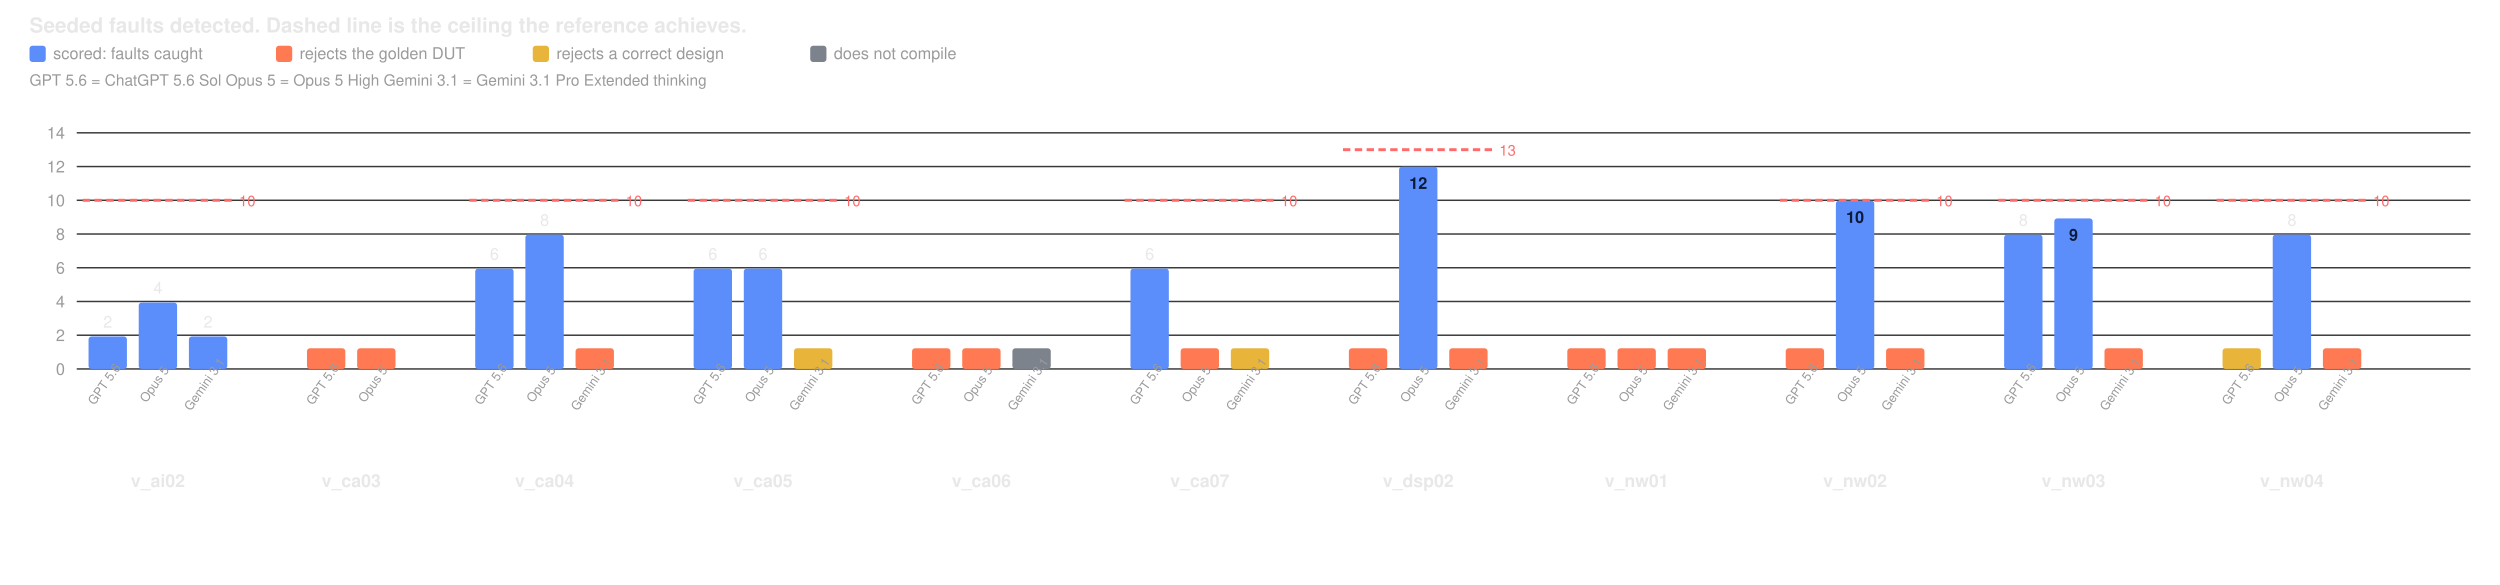
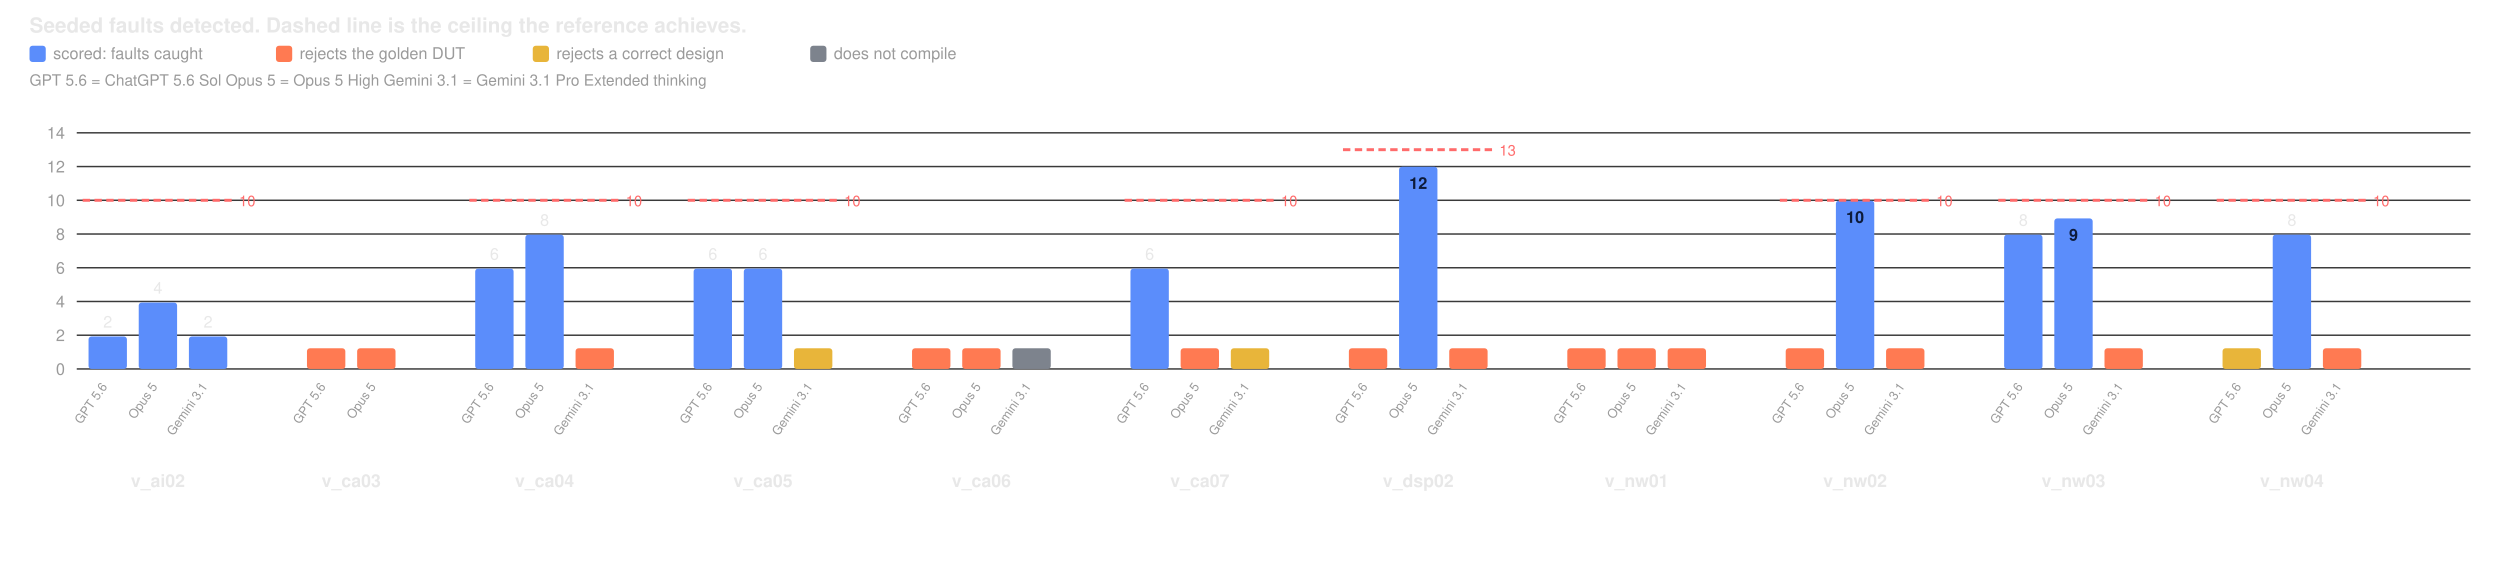
<svg xmlns="http://www.w3.org/2000/svg" viewBox="0 0 1694 396" font-family="-apple-system,BlinkMacSystemFont,Segoe UI,Helvetica,Arial,sans-serif">
  <rect width="1694" height="396" fill="none" />
  <line x1="52" y1="250.0" x2="1674" y2="250.0" stroke="#3a3a3a" stroke-width="1" />
  <text x="44" y="254.0" fill="#9a9a9a" font-size="11" text-anchor="end">0</text>
  <line x1="52" y1="227.143" x2="1674" y2="227.143" stroke="#3a3a3a" stroke-width="1" />
  <text x="44" y="231.143" fill="#9a9a9a" font-size="11" text-anchor="end">2</text>
  <line x1="52" y1="204.286" x2="1674" y2="204.286" stroke="#3a3a3a" stroke-width="1" />
  <text x="44" y="208.286" fill="#9a9a9a" font-size="11" text-anchor="end">4</text>
  <line x1="52" y1="181.429" x2="1674" y2="181.429" stroke="#3a3a3a" stroke-width="1" />
  <text x="44" y="185.429" fill="#9a9a9a" font-size="11" text-anchor="end">6</text>
  <line x1="52" y1="158.571" x2="1674" y2="158.571" stroke="#3a3a3a" stroke-width="1" />
  <text x="44" y="162.571" fill="#9a9a9a" font-size="11" text-anchor="end">8</text>
  <line x1="52" y1="135.714" x2="1674" y2="135.714" stroke="#3a3a3a" stroke-width="1" />
  <text x="44" y="139.714" fill="#9a9a9a" font-size="11" text-anchor="end">10</text>
  <line x1="52" y1="112.857" x2="1674" y2="112.857" stroke="#3a3a3a" stroke-width="1" />
  <text x="44" y="116.857" fill="#9a9a9a" font-size="11" text-anchor="end">12</text>
  <line x1="52" y1="90.0" x2="1674" y2="90.0" stroke="#3a3a3a" stroke-width="1" />
  <text x="44" y="94.0" fill="#9a9a9a" font-size="11" text-anchor="end">14</text>
  <rect x="60" y="228" width="26" height="22" rx="2" fill="#5b8dfb" />
  <text x="73.0" y="222" fill="#e8e8e8" font-size="11" text-anchor="middle">2</text>
-   <text x="73.0" y="262" fill="#9a9a9a" font-size="8.5" text-anchor="middle" transform="rotate(-55 73.0 262)">GPT 5.6</text>
+   <text x="73.0" y="262" fill="#9a9a9a" font-size="8.5" text-anchor="end" transform="rotate(-55 73.0 262)">GPT 5.6</text>
  <rect x="94" y="205" width="26" height="45" rx="2" fill="#5b8dfb" />
  <text x="107.0" y="199" fill="#e8e8e8" font-size="11" text-anchor="middle">4</text>
-   <text x="107.0" y="262" fill="#9a9a9a" font-size="8.5" text-anchor="middle" transform="rotate(-55 107.0 262)">Opus 5</text>
+   <text x="107.0" y="262" fill="#9a9a9a" font-size="8.5" text-anchor="end" transform="rotate(-55 107.0 262)">Opus 5</text>
  <rect x="128" y="228" width="26" height="22" rx="2" fill="#5b8dfb" />
  <text x="141.0" y="222" fill="#e8e8e8" font-size="11" text-anchor="middle">2</text>
-   <text x="141.0" y="262" fill="#9a9a9a" font-size="8.5" text-anchor="middle" transform="rotate(-55 141.0 262)">Gemini 3.1</text>
+   <text x="141.0" y="262" fill="#9a9a9a" font-size="8.5" text-anchor="end" transform="rotate(-55 141.0 262)">Gemini 3.1</text>
  <line x1="56" y1="135.714" x2="158" y2="135.714" stroke="#ff6b6b" stroke-width="2" stroke-dasharray="5,3" />
  <text x="162" y="139.714" fill="#ff6b6b" font-size="10">10</text>
  <text x="107.0" y="330" fill="#e8e8e8" font-size="12" font-weight="600" text-anchor="middle">v_ai02</text>
  <rect x="208" y="236" width="26" height="14" rx="2" fill="#ff7a52" />
-   <text x="221.0" y="262" fill="#9a9a9a" font-size="8.5" text-anchor="middle" transform="rotate(-55 221.0 262)">GPT 5.6</text>
+   <text x="221.0" y="262" fill="#9a9a9a" font-size="8.5" text-anchor="end" transform="rotate(-55 221.0 262)">GPT 5.6</text>
  <rect x="242" y="236" width="26" height="14" rx="2" fill="#ff7a52" />
-   <text x="255.0" y="262" fill="#9a9a9a" font-size="8.5" text-anchor="middle" transform="rotate(-55 255.0 262)">Opus 5</text>
+   <text x="255.0" y="262" fill="#9a9a9a" font-size="8.5" text-anchor="end" transform="rotate(-55 255.0 262)">Opus 5</text>
  <text x="238.0" y="330" fill="#e8e8e8" font-size="12" font-weight="600" text-anchor="middle">v_ca03</text>
  <rect x="322" y="182" width="26" height="68" rx="2" fill="#5b8dfb" />
  <text x="335.0" y="176" fill="#e8e8e8" font-size="11" text-anchor="middle">6</text>
-   <text x="335.0" y="262" fill="#9a9a9a" font-size="8.5" text-anchor="middle" transform="rotate(-55 335.0 262)">GPT 5.6</text>
+   <text x="335.0" y="262" fill="#9a9a9a" font-size="8.5" text-anchor="end" transform="rotate(-55 335.0 262)">GPT 5.6</text>
  <rect x="356" y="159" width="26" height="91" rx="2" fill="#5b8dfb" />
  <text x="369.0" y="153" fill="#e8e8e8" font-size="11" text-anchor="middle">8</text>
-   <text x="369.0" y="262" fill="#9a9a9a" font-size="8.5" text-anchor="middle" transform="rotate(-55 369.0 262)">Opus 5</text>
+   <text x="369.0" y="262" fill="#9a9a9a" font-size="8.5" text-anchor="end" transform="rotate(-55 369.0 262)">Opus 5</text>
  <rect x="390" y="236" width="26" height="14" rx="2" fill="#ff7a52" />
-   <text x="403.0" y="262" fill="#9a9a9a" font-size="8.5" text-anchor="middle" transform="rotate(-55 403.0 262)">Gemini 3.1</text>
+   <text x="403.0" y="262" fill="#9a9a9a" font-size="8.5" text-anchor="end" transform="rotate(-55 403.0 262)">Gemini 3.1</text>
  <line x1="318" y1="135.714" x2="420" y2="135.714" stroke="#ff6b6b" stroke-width="2" stroke-dasharray="5,3" />
  <text x="424" y="139.714" fill="#ff6b6b" font-size="10">10</text>
  <text x="369.0" y="330" fill="#e8e8e8" font-size="12" font-weight="600" text-anchor="middle">v_ca04</text>
  <rect x="470" y="182" width="26" height="68" rx="2" fill="#5b8dfb" />
  <text x="483.0" y="176" fill="#e8e8e8" font-size="11" text-anchor="middle">6</text>
-   <text x="483.0" y="262" fill="#9a9a9a" font-size="8.5" text-anchor="middle" transform="rotate(-55 483.0 262)">GPT 5.6</text>
+   <text x="483.0" y="262" fill="#9a9a9a" font-size="8.5" text-anchor="end" transform="rotate(-55 483.0 262)">GPT 5.6</text>
  <rect x="504" y="182" width="26" height="68" rx="2" fill="#5b8dfb" />
  <text x="517.0" y="176" fill="#e8e8e8" font-size="11" text-anchor="middle">6</text>
-   <text x="517.0" y="262" fill="#9a9a9a" font-size="8.5" text-anchor="middle" transform="rotate(-55 517.0 262)">Opus 5</text>
+   <text x="517.0" y="262" fill="#9a9a9a" font-size="8.5" text-anchor="end" transform="rotate(-55 517.0 262)">Opus 5</text>
  <rect x="538" y="236" width="26" height="14" rx="2" fill="#e8b53a" />
-   <text x="551.0" y="262" fill="#9a9a9a" font-size="8.5" text-anchor="middle" transform="rotate(-55 551.0 262)">Gemini 3.1</text>
+   <text x="551.0" y="262" fill="#9a9a9a" font-size="8.5" text-anchor="end" transform="rotate(-55 551.0 262)">Gemini 3.1</text>
  <line x1="466" y1="135.714" x2="568" y2="135.714" stroke="#ff6b6b" stroke-width="2" stroke-dasharray="5,3" />
  <text x="572" y="139.714" fill="#ff6b6b" font-size="10">10</text>
  <text x="517.0" y="330" fill="#e8e8e8" font-size="12" font-weight="600" text-anchor="middle">v_ca05</text>
  <rect x="618" y="236" width="26" height="14" rx="2" fill="#ff7a52" />
-   <text x="631.0" y="262" fill="#9a9a9a" font-size="8.5" text-anchor="middle" transform="rotate(-55 631.0 262)">GPT 5.6</text>
+   <text x="631.0" y="262" fill="#9a9a9a" font-size="8.5" text-anchor="end" transform="rotate(-55 631.0 262)">GPT 5.6</text>
  <rect x="652" y="236" width="26" height="14" rx="2" fill="#ff7a52" />
-   <text x="665.0" y="262" fill="#9a9a9a" font-size="8.5" text-anchor="middle" transform="rotate(-55 665.0 262)">Opus 5</text>
+   <text x="665.0" y="262" fill="#9a9a9a" font-size="8.5" text-anchor="end" transform="rotate(-55 665.0 262)">Opus 5</text>
  <rect x="686" y="236" width="26" height="14" rx="2" fill="#7d838d" />
-   <text x="699.0" y="262" fill="#9a9a9a" font-size="8.5" text-anchor="middle" transform="rotate(-55 699.0 262)">Gemini 3.1</text>
+   <text x="699.0" y="262" fill="#9a9a9a" font-size="8.5" text-anchor="end" transform="rotate(-55 699.0 262)">Gemini 3.1</text>
  <text x="665.0" y="330" fill="#e8e8e8" font-size="12" font-weight="600" text-anchor="middle">v_ca06</text>
  <rect x="766" y="182" width="26" height="68" rx="2" fill="#5b8dfb" />
  <text x="779.0" y="176" fill="#e8e8e8" font-size="11" text-anchor="middle">6</text>
-   <text x="779.0" y="262" fill="#9a9a9a" font-size="8.5" text-anchor="middle" transform="rotate(-55 779.0 262)">GPT 5.6</text>
+   <text x="779.0" y="262" fill="#9a9a9a" font-size="8.5" text-anchor="end" transform="rotate(-55 779.0 262)">GPT 5.6</text>
  <rect x="800" y="236" width="26" height="14" rx="2" fill="#ff7a52" />
-   <text x="813.0" y="262" fill="#9a9a9a" font-size="8.5" text-anchor="middle" transform="rotate(-55 813.0 262)">Opus 5</text>
+   <text x="813.0" y="262" fill="#9a9a9a" font-size="8.5" text-anchor="end" transform="rotate(-55 813.0 262)">Opus 5</text>
  <rect x="834" y="236" width="26" height="14" rx="2" fill="#e8b53a" />
-   <text x="847.0" y="262" fill="#9a9a9a" font-size="8.5" text-anchor="middle" transform="rotate(-55 847.0 262)">Gemini 3.1</text>
+   <text x="847.0" y="262" fill="#9a9a9a" font-size="8.5" text-anchor="end" transform="rotate(-55 847.0 262)">Gemini 3.1</text>
  <line x1="762" y1="135.714" x2="864" y2="135.714" stroke="#ff6b6b" stroke-width="2" stroke-dasharray="5,3" />
  <text x="868" y="139.714" fill="#ff6b6b" font-size="10">10</text>
  <text x="813.0" y="330" fill="#e8e8e8" font-size="12" font-weight="600" text-anchor="middle">v_ca07</text>
  <rect x="914" y="236" width="26" height="14" rx="2" fill="#ff7a52" />
-   <text x="927.0" y="262" fill="#9a9a9a" font-size="8.5" text-anchor="middle" transform="rotate(-55 927.0 262)">GPT 5.6</text>
+   <text x="927.0" y="262" fill="#9a9a9a" font-size="8.5" text-anchor="end" transform="rotate(-55 927.0 262)">GPT 5.6</text>
  <rect x="948" y="113" width="26" height="137" rx="2" fill="#5b8dfb" />
  <text x="961.0" y="128" fill="#0d1b3a" font-size="11" font-weight="600" text-anchor="middle">12</text>
-   <text x="961.0" y="262" fill="#9a9a9a" font-size="8.5" text-anchor="middle" transform="rotate(-55 961.0 262)">Opus 5</text>
+   <text x="961.0" y="262" fill="#9a9a9a" font-size="8.5" text-anchor="end" transform="rotate(-55 961.0 262)">Opus 5</text>
  <rect x="982" y="236" width="26" height="14" rx="2" fill="#ff7a52" />
-   <text x="995.0" y="262" fill="#9a9a9a" font-size="8.5" text-anchor="middle" transform="rotate(-55 995.0 262)">Gemini 3.1</text>
+   <text x="995.0" y="262" fill="#9a9a9a" font-size="8.5" text-anchor="end" transform="rotate(-55 995.0 262)">Gemini 3.1</text>
  <line x1="910" y1="101.429" x2="1012" y2="101.429" stroke="#ff6b6b" stroke-width="2" stroke-dasharray="5,3" />
  <text x="1016" y="105.429" fill="#ff6b6b" font-size="10">13</text>
  <text x="961.0" y="330" fill="#e8e8e8" font-size="12" font-weight="600" text-anchor="middle">v_dsp02</text>
  <rect x="1062" y="236" width="26" height="14" rx="2" fill="#ff7a52" />
-   <text x="1075.0" y="262" fill="#9a9a9a" font-size="8.5" text-anchor="middle" transform="rotate(-55 1075.0 262)">GPT 5.6</text>
+   <text x="1075.0" y="262" fill="#9a9a9a" font-size="8.5" text-anchor="end" transform="rotate(-55 1075.0 262)">GPT 5.6</text>
  <rect x="1096" y="236" width="26" height="14" rx="2" fill="#ff7a52" />
-   <text x="1109.0" y="262" fill="#9a9a9a" font-size="8.5" text-anchor="middle" transform="rotate(-55 1109.0 262)">Opus 5</text>
+   <text x="1109.0" y="262" fill="#9a9a9a" font-size="8.5" text-anchor="end" transform="rotate(-55 1109.0 262)">Opus 5</text>
  <rect x="1130" y="236" width="26" height="14" rx="2" fill="#ff7a52" />
-   <text x="1143.0" y="262" fill="#9a9a9a" font-size="8.5" text-anchor="middle" transform="rotate(-55 1143.0 262)">Gemini 3.1</text>
+   <text x="1143.0" y="262" fill="#9a9a9a" font-size="8.5" text-anchor="end" transform="rotate(-55 1143.0 262)">Gemini 3.1</text>
  <text x="1109.0" y="330" fill="#e8e8e8" font-size="12" font-weight="600" text-anchor="middle">v_nw01</text>
  <rect x="1210" y="236" width="26" height="14" rx="2" fill="#ff7a52" />
-   <text x="1223.0" y="262" fill="#9a9a9a" font-size="8.5" text-anchor="middle" transform="rotate(-55 1223.0 262)">GPT 5.6</text>
+   <text x="1223.0" y="262" fill="#9a9a9a" font-size="8.5" text-anchor="end" transform="rotate(-55 1223.0 262)">GPT 5.6</text>
  <rect x="1244" y="136" width="26" height="114" rx="2" fill="#5b8dfb" />
  <text x="1257.0" y="151" fill="#0d1b3a" font-size="11" font-weight="600" text-anchor="middle">10</text>
-   <text x="1257.0" y="262" fill="#9a9a9a" font-size="8.5" text-anchor="middle" transform="rotate(-55 1257.0 262)">Opus 5</text>
+   <text x="1257.0" y="262" fill="#9a9a9a" font-size="8.5" text-anchor="end" transform="rotate(-55 1257.0 262)">Opus 5</text>
  <rect x="1278" y="236" width="26" height="14" rx="2" fill="#ff7a52" />
-   <text x="1291.0" y="262" fill="#9a9a9a" font-size="8.5" text-anchor="middle" transform="rotate(-55 1291.0 262)">Gemini 3.1</text>
+   <text x="1291.0" y="262" fill="#9a9a9a" font-size="8.5" text-anchor="end" transform="rotate(-55 1291.0 262)">Gemini 3.1</text>
  <line x1="1206" y1="135.714" x2="1308" y2="135.714" stroke="#ff6b6b" stroke-width="2" stroke-dasharray="5,3" />
  <text x="1312" y="139.714" fill="#ff6b6b" font-size="10">10</text>
  <text x="1257.0" y="330" fill="#e8e8e8" font-size="12" font-weight="600" text-anchor="middle">v_nw02</text>
  <rect x="1358" y="159" width="26" height="91" rx="2" fill="#5b8dfb" />
  <text x="1371.0" y="153" fill="#e8e8e8" font-size="11" text-anchor="middle">8</text>
-   <text x="1371.0" y="262" fill="#9a9a9a" font-size="8.5" text-anchor="middle" transform="rotate(-55 1371.0 262)">GPT 5.6</text>
+   <text x="1371.0" y="262" fill="#9a9a9a" font-size="8.5" text-anchor="end" transform="rotate(-55 1371.0 262)">GPT 5.6</text>
  <rect x="1392" y="148" width="26" height="102" rx="2" fill="#5b8dfb" />
  <text x="1405.0" y="163" fill="#0d1b3a" font-size="11" font-weight="600" text-anchor="middle">9</text>
-   <text x="1405.0" y="262" fill="#9a9a9a" font-size="8.5" text-anchor="middle" transform="rotate(-55 1405.0 262)">Opus 5</text>
+   <text x="1405.0" y="262" fill="#9a9a9a" font-size="8.5" text-anchor="end" transform="rotate(-55 1405.0 262)">Opus 5</text>
  <rect x="1426" y="236" width="26" height="14" rx="2" fill="#ff7a52" />
-   <text x="1439.0" y="262" fill="#9a9a9a" font-size="8.5" text-anchor="middle" transform="rotate(-55 1439.0 262)">Gemini 3.1</text>
+   <text x="1439.0" y="262" fill="#9a9a9a" font-size="8.5" text-anchor="end" transform="rotate(-55 1439.0 262)">Gemini 3.1</text>
  <line x1="1354" y1="135.714" x2="1456" y2="135.714" stroke="#ff6b6b" stroke-width="2" stroke-dasharray="5,3" />
  <text x="1460" y="139.714" fill="#ff6b6b" font-size="10">10</text>
  <text x="1405.0" y="330" fill="#e8e8e8" font-size="12" font-weight="600" text-anchor="middle">v_nw03</text>
  <rect x="1506" y="236" width="26" height="14" rx="2" fill="#e8b53a" />
-   <text x="1519.0" y="262" fill="#9a9a9a" font-size="8.5" text-anchor="middle" transform="rotate(-55 1519.0 262)">GPT 5.6</text>
+   <text x="1519.0" y="262" fill="#9a9a9a" font-size="8.5" text-anchor="end" transform="rotate(-55 1519.0 262)">GPT 5.6</text>
  <rect x="1540" y="159" width="26" height="91" rx="2" fill="#5b8dfb" />
  <text x="1553.0" y="153" fill="#e8e8e8" font-size="11" text-anchor="middle">8</text>
-   <text x="1553.0" y="262" fill="#9a9a9a" font-size="8.5" text-anchor="middle" transform="rotate(-55 1553.0 262)">Opus 5</text>
+   <text x="1553.0" y="262" fill="#9a9a9a" font-size="8.5" text-anchor="end" transform="rotate(-55 1553.0 262)">Opus 5</text>
  <rect x="1574" y="236" width="26" height="14" rx="2" fill="#ff7a52" />
-   <text x="1587.0" y="262" fill="#9a9a9a" font-size="8.5" text-anchor="middle" transform="rotate(-55 1587.0 262)">Gemini 3.1</text>
+   <text x="1587.0" y="262" fill="#9a9a9a" font-size="8.5" text-anchor="end" transform="rotate(-55 1587.0 262)">Gemini 3.1</text>
  <line x1="1502" y1="135.714" x2="1604" y2="135.714" stroke="#ff6b6b" stroke-width="2" stroke-dasharray="5,3" />
  <text x="1608" y="139.714" fill="#ff6b6b" font-size="10">10</text>
  <text x="1553.0" y="330" fill="#e8e8e8" font-size="12" font-weight="600" text-anchor="middle">v_nw04</text>
  <text x="20" y="22" fill="#e8e8e8" font-size="14" font-weight="600">Seeded faults detected. Dashed line is the ceiling the reference achieves.</text>
  <rect x="20" y="31" width="11" height="11" rx="2" fill="#5b8dfb" />
  <text x="36" y="40" fill="#9a9a9a" font-size="11">scored: faults caught</text>
  <rect x="187.0" y="31" width="11" height="11" rx="2" fill="#ff7a52" />
  <text x="203.0" y="40" fill="#9a9a9a" font-size="11">rejects the golden DUT</text>
  <rect x="361.0" y="31" width="11" height="11" rx="2" fill="#e8b53a" />
  <text x="377.0" y="40" fill="#9a9a9a" font-size="11">rejects a correct design</text>
  <rect x="549.0" y="31" width="11" height="11" rx="2" fill="#7d838d" />
  <text x="565.0" y="40" fill="#9a9a9a" font-size="11">does not compile</text>
  <text x="20" y="58" fill="#9a9a9a" font-size="10.5">GPT 5.6 = ChatGPT 5.6 Sol   Opus 5 = Opus 5 High   Gemini 3.1 = Gemini 3.1 Pro Extended thinking</text>
</svg>
